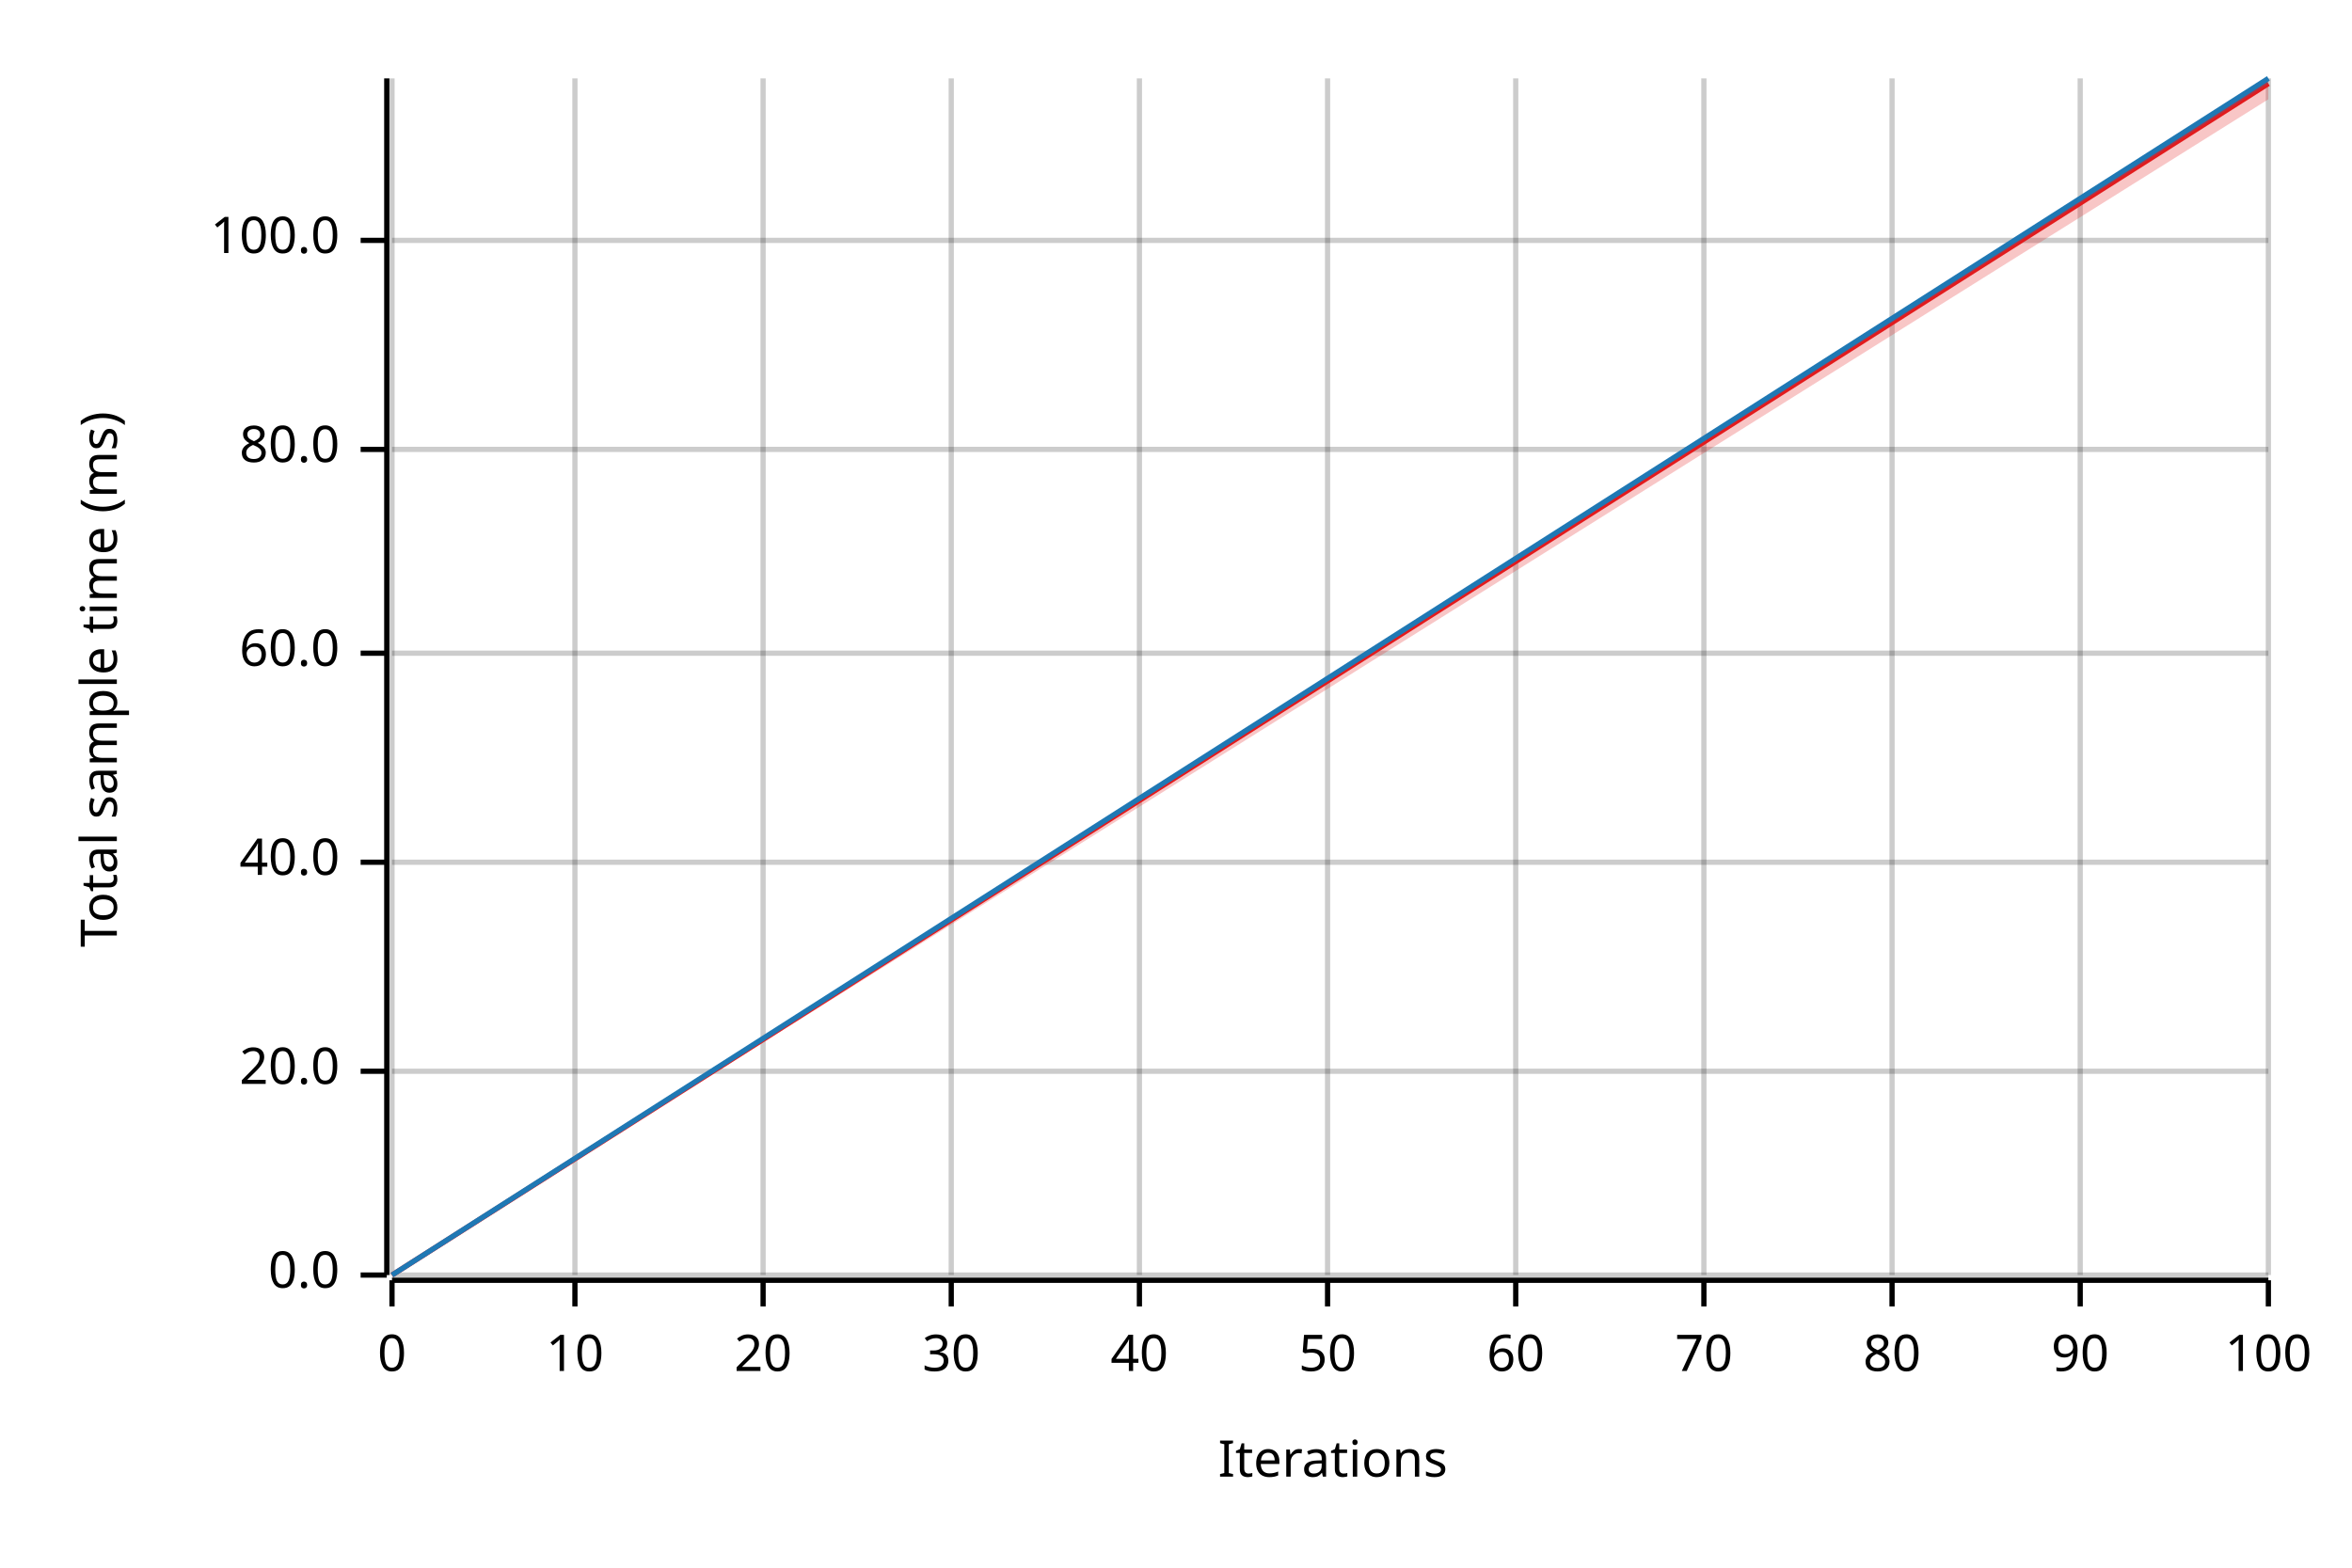
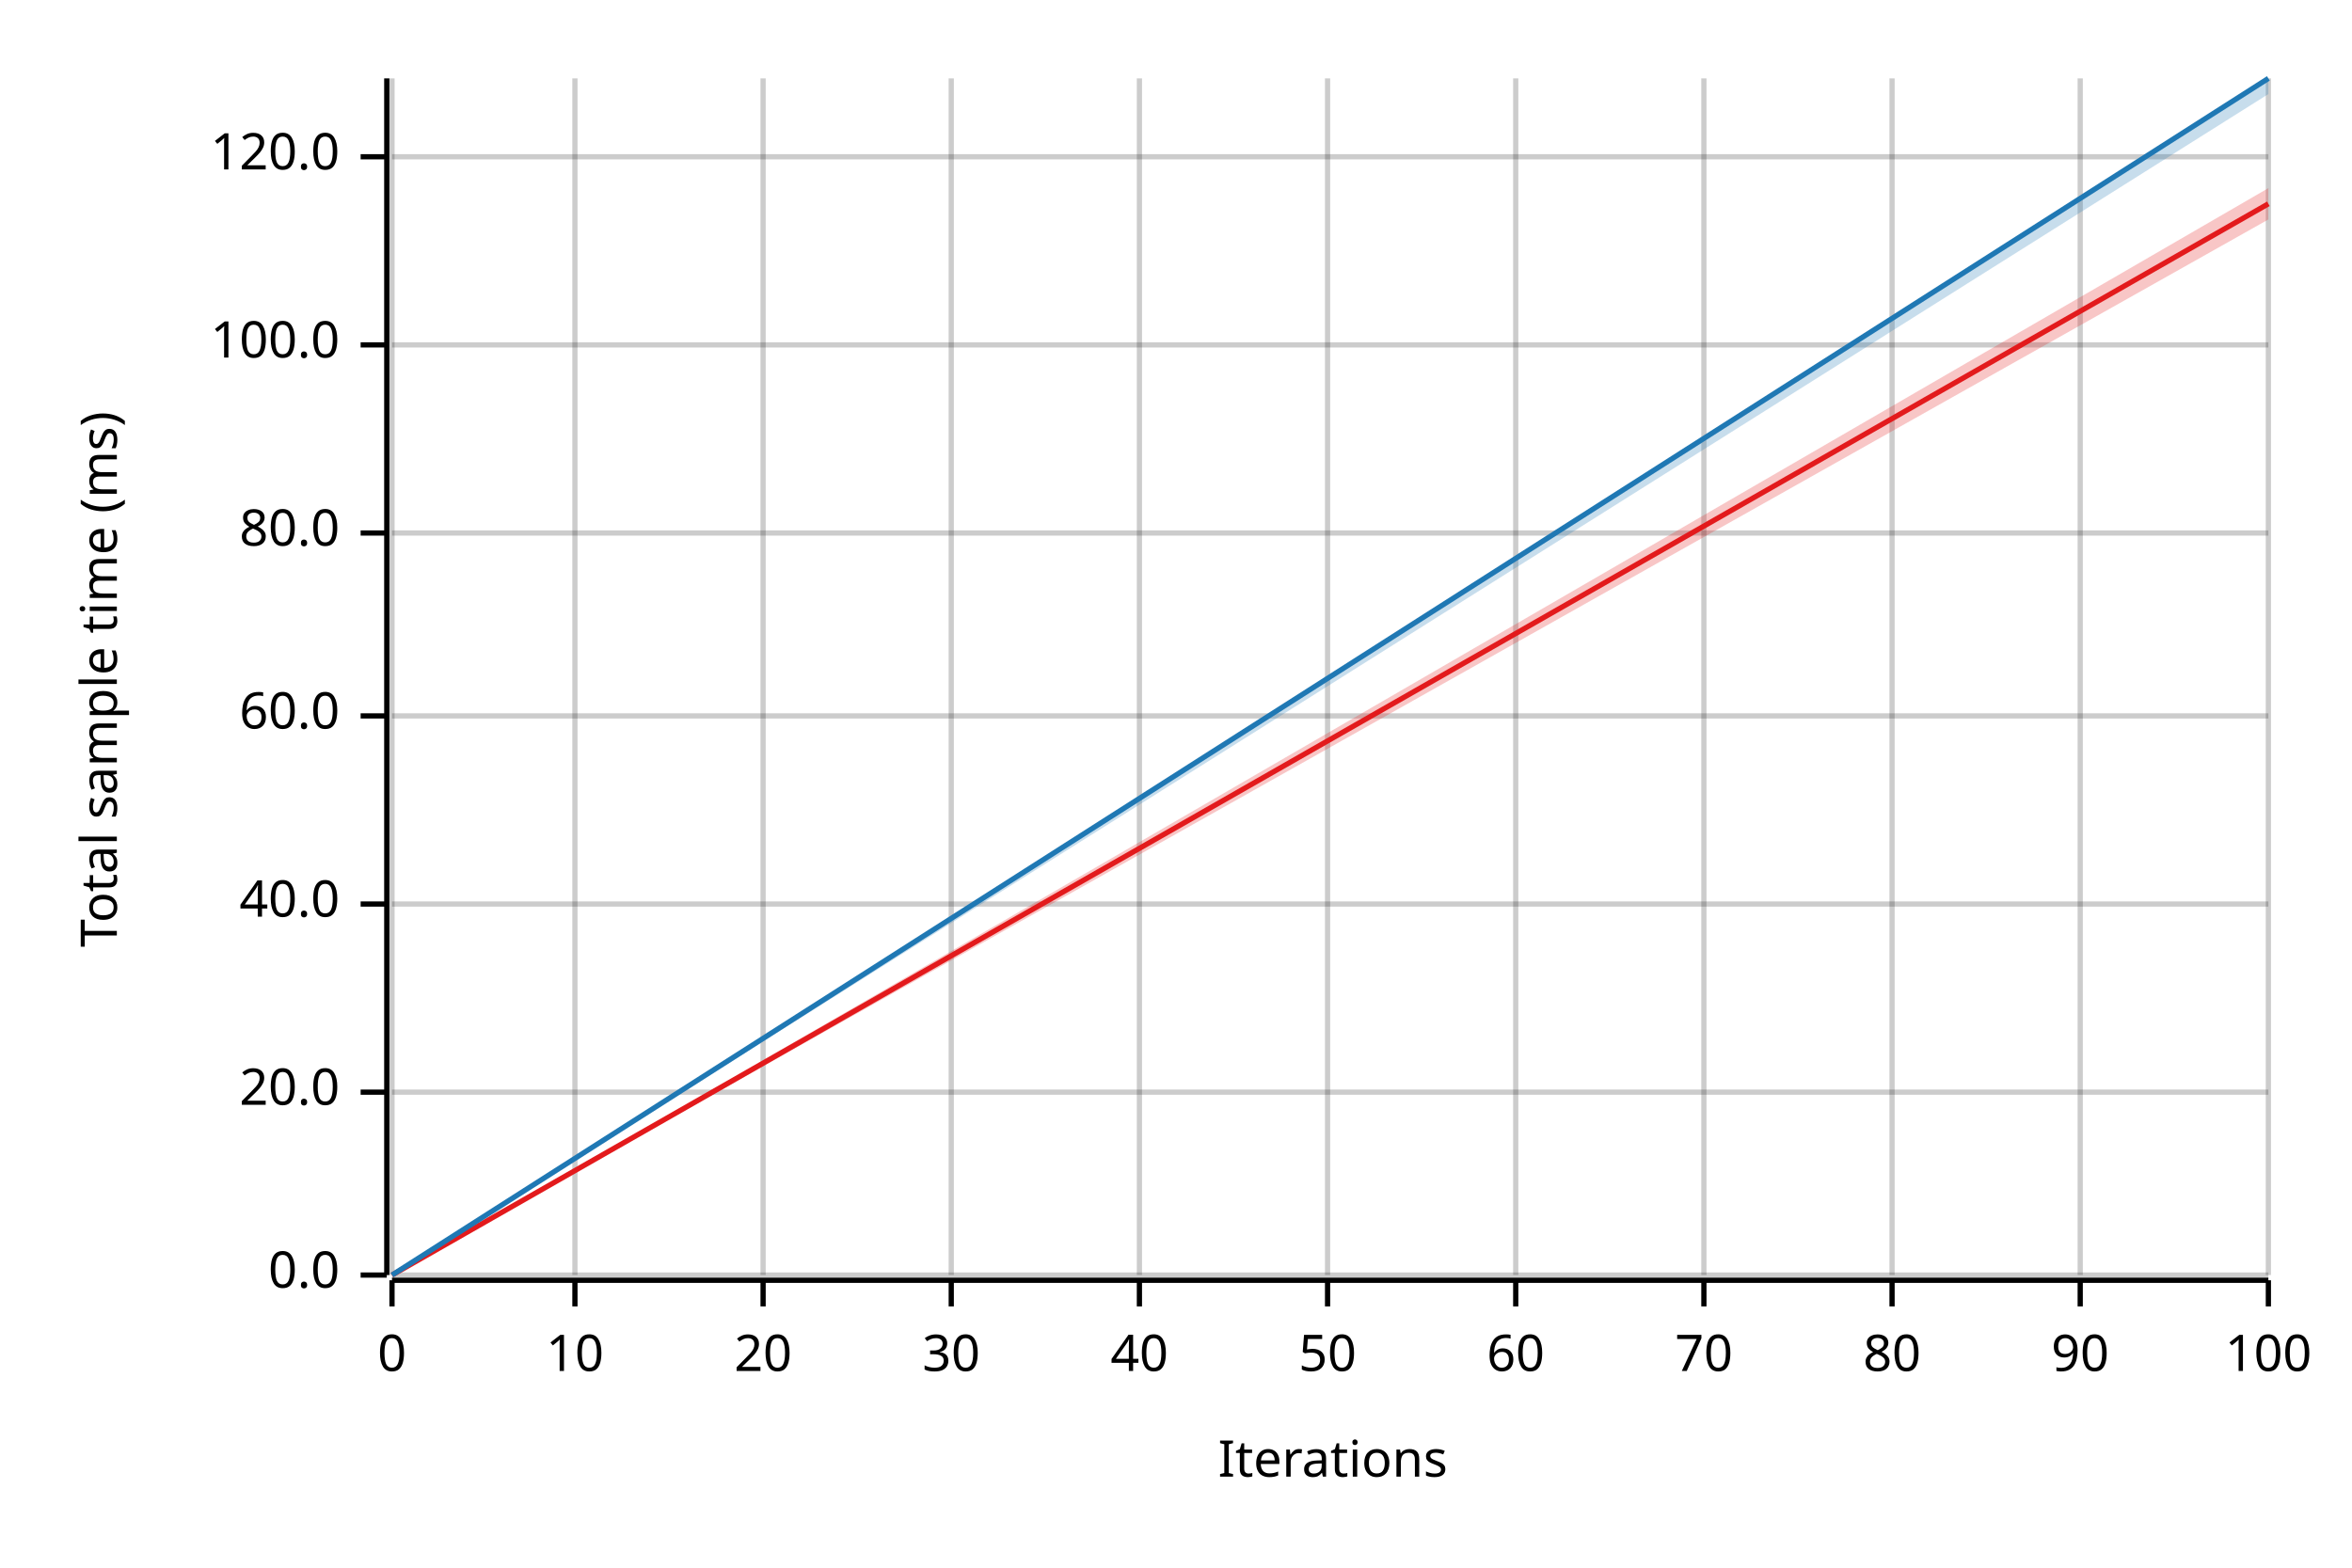
<svg xmlns="http://www.w3.org/2000/svg" width="450" height="300" viewBox="0 0 450 300">
  <text x="15" y="130" dy="0.76em" text-anchor="middle" font-family="sans-serif" font-size="9.677" opacity="1" fill="#000000" transform="rotate(270, 15, 130)">
Total sample time (ms)
</text>
  <text x="255" y="285" dy="-0.5ex" text-anchor="middle" font-family="sans-serif" font-size="9.677" opacity="1" fill="#000000">
Iterations
</text>
  <line opacity="0.2" stroke="#000000" stroke-width="1" x1="75" y1="244" x2="75" y2="15" />
  <line opacity="0.2" stroke="#000000" stroke-width="1" x1="110" y1="244" x2="110" y2="15" />
  <line opacity="0.2" stroke="#000000" stroke-width="1" x1="146" y1="244" x2="146" y2="15" />
  <line opacity="0.2" stroke="#000000" stroke-width="1" x1="182" y1="244" x2="182" y2="15" />
  <line opacity="0.2" stroke="#000000" stroke-width="1" x1="218" y1="244" x2="218" y2="15" />
  <line opacity="0.2" stroke="#000000" stroke-width="1" x1="254" y1="244" x2="254" y2="15" />
  <line opacity="0.2" stroke="#000000" stroke-width="1" x1="290" y1="244" x2="290" y2="15" />
  <line opacity="0.2" stroke="#000000" stroke-width="1" x1="326" y1="244" x2="326" y2="15" />
  <line opacity="0.2" stroke="#000000" stroke-width="1" x1="362" y1="244" x2="362" y2="15" />
  <line opacity="0.2" stroke="#000000" stroke-width="1" x1="398" y1="244" x2="398" y2="15" />
  <line opacity="0.2" stroke="#000000" stroke-width="1" x1="434" y1="244" x2="434" y2="15" />
  <line opacity="0.2" stroke="#000000" stroke-width="1" x1="75" y1="244" x2="434" y2="244" />
-   <line opacity="0.2" stroke="#000000" stroke-width="1" x1="75" y1="205" x2="434" y2="205" />
-   <line opacity="0.2" stroke="#000000" stroke-width="1" x1="75" y1="165" x2="434" y2="165" />
-   <line opacity="0.2" stroke="#000000" stroke-width="1" x1="75" y1="125" x2="434" y2="125" />
-   <line opacity="0.2" stroke="#000000" stroke-width="1" x1="75" y1="86" x2="434" y2="86" />
-   <line opacity="0.2" stroke="#000000" stroke-width="1" x1="75" y1="46" x2="434" y2="46" />
+   <line opacity="0.2" stroke="#000000" stroke-width="1" x1="75" y1="209" x2="434" y2="209" />
+   <line opacity="0.2" stroke="#000000" stroke-width="1" x1="75" y1="173" x2="434" y2="173" />
+   <line opacity="0.2" stroke="#000000" stroke-width="1" x1="75" y1="137" x2="434" y2="137" />
+   <line opacity="0.2" stroke="#000000" stroke-width="1" x1="75" y1="102" x2="434" y2="102" />
+   <line opacity="0.2" stroke="#000000" stroke-width="1" x1="75" y1="66" x2="434" y2="66" />
+   <line opacity="0.2" stroke="#000000" stroke-width="1" x1="75" y1="30" x2="434" y2="30" />
  <polyline fill="none" opacity="1" stroke="#000000" stroke-width="1" points="74,15 74,244 " />
  <text x="65" y="244" dy="0.5ex" text-anchor="end" font-family="sans-serif" font-size="9.677" opacity="1" fill="#000000">
0.0
</text>
  <polyline fill="none" opacity="1" stroke="#000000" stroke-width="1" points="69,244 74,244 " />
-   <text x="65" y="205" dy="0.5ex" text-anchor="end" font-family="sans-serif" font-size="9.677" opacity="1" fill="#000000">
+   <text x="65" y="209" dy="0.5ex" text-anchor="end" font-family="sans-serif" font-size="9.677" opacity="1" fill="#000000">
20.0
</text>
-   <polyline fill="none" opacity="1" stroke="#000000" stroke-width="1" points="69,205 74,205 " />
-   <text x="65" y="165" dy="0.5ex" text-anchor="end" font-family="sans-serif" font-size="9.677" opacity="1" fill="#000000">
+   <polyline fill="none" opacity="1" stroke="#000000" stroke-width="1" points="69,209 74,209 " />
+   <text x="65" y="173" dy="0.5ex" text-anchor="end" font-family="sans-serif" font-size="9.677" opacity="1" fill="#000000">
40.0
</text>
-   <polyline fill="none" opacity="1" stroke="#000000" stroke-width="1" points="69,165 74,165 " />
-   <text x="65" y="125" dy="0.5ex" text-anchor="end" font-family="sans-serif" font-size="9.677" opacity="1" fill="#000000">
+   <polyline fill="none" opacity="1" stroke="#000000" stroke-width="1" points="69,173 74,173 " />
+   <text x="65" y="137" dy="0.5ex" text-anchor="end" font-family="sans-serif" font-size="9.677" opacity="1" fill="#000000">
60.0
</text>
-   <polyline fill="none" opacity="1" stroke="#000000" stroke-width="1" points="69,125 74,125 " />
-   <text x="65" y="86" dy="0.5ex" text-anchor="end" font-family="sans-serif" font-size="9.677" opacity="1" fill="#000000">
+   <polyline fill="none" opacity="1" stroke="#000000" stroke-width="1" points="69,137 74,137 " />
+   <text x="65" y="102" dy="0.5ex" text-anchor="end" font-family="sans-serif" font-size="9.677" opacity="1" fill="#000000">
80.0
</text>
-   <polyline fill="none" opacity="1" stroke="#000000" stroke-width="1" points="69,86 74,86 " />
-   <text x="65" y="46" dy="0.5ex" text-anchor="end" font-family="sans-serif" font-size="9.677" opacity="1" fill="#000000">
+   <polyline fill="none" opacity="1" stroke="#000000" stroke-width="1" points="69,102 74,102 " />
+   <text x="65" y="66" dy="0.5ex" text-anchor="end" font-family="sans-serif" font-size="9.677" opacity="1" fill="#000000">
100.0
</text>
-   <polyline fill="none" opacity="1" stroke="#000000" stroke-width="1" points="69,46 74,46 " />
+   <polyline fill="none" opacity="1" stroke="#000000" stroke-width="1" points="69,66 74,66 " />
+   <text x="65" y="30" dy="0.5ex" text-anchor="end" font-family="sans-serif" font-size="9.677" opacity="1" fill="#000000">
+ 120.0
+ </text>
+   <polyline fill="none" opacity="1" stroke="#000000" stroke-width="1" points="69,30 74,30 " />
  <polyline fill="none" opacity="1" stroke="#000000" stroke-width="1" points="75,245 434,245 " />
  <text x="75" y="255" dy="0.76em" text-anchor="middle" font-family="sans-serif" font-size="9.677" opacity="1" fill="#000000">
0
</text>
  <polyline fill="none" opacity="1" stroke="#000000" stroke-width="1" points="75,245 75,250 " />
  <text x="110" y="255" dy="0.76em" text-anchor="middle" font-family="sans-serif" font-size="9.677" opacity="1" fill="#000000">
10
</text>
  <polyline fill="none" opacity="1" stroke="#000000" stroke-width="1" points="110,245 110,250 " />
  <text x="146" y="255" dy="0.76em" text-anchor="middle" font-family="sans-serif" font-size="9.677" opacity="1" fill="#000000">
20
</text>
  <polyline fill="none" opacity="1" stroke="#000000" stroke-width="1" points="146,245 146,250 " />
  <text x="182" y="255" dy="0.76em" text-anchor="middle" font-family="sans-serif" font-size="9.677" opacity="1" fill="#000000">
30
</text>
  <polyline fill="none" opacity="1" stroke="#000000" stroke-width="1" points="182,245 182,250 " />
  <text x="218" y="255" dy="0.76em" text-anchor="middle" font-family="sans-serif" font-size="9.677" opacity="1" fill="#000000">
40
</text>
  <polyline fill="none" opacity="1" stroke="#000000" stroke-width="1" points="218,245 218,250 " />
  <text x="254" y="255" dy="0.76em" text-anchor="middle" font-family="sans-serif" font-size="9.677" opacity="1" fill="#000000">
50
</text>
  <polyline fill="none" opacity="1" stroke="#000000" stroke-width="1" points="254,245 254,250 " />
  <text x="290" y="255" dy="0.76em" text-anchor="middle" font-family="sans-serif" font-size="9.677" opacity="1" fill="#000000">
60
</text>
  <polyline fill="none" opacity="1" stroke="#000000" stroke-width="1" points="290,245 290,250 " />
  <text x="326" y="255" dy="0.76em" text-anchor="middle" font-family="sans-serif" font-size="9.677" opacity="1" fill="#000000">
70
</text>
  <polyline fill="none" opacity="1" stroke="#000000" stroke-width="1" points="326,245 326,250 " />
  <text x="362" y="255" dy="0.76em" text-anchor="middle" font-family="sans-serif" font-size="9.677" opacity="1" fill="#000000">
80
</text>
  <polyline fill="none" opacity="1" stroke="#000000" stroke-width="1" points="362,245 362,250 " />
  <text x="398" y="255" dy="0.76em" text-anchor="middle" font-family="sans-serif" font-size="9.677" opacity="1" fill="#000000">
90
</text>
  <polyline fill="none" opacity="1" stroke="#000000" stroke-width="1" points="398,245 398,250 " />
  <text x="434" y="255" dy="0.76em" text-anchor="middle" font-family="sans-serif" font-size="9.677" opacity="1" fill="#000000">
100
</text>
  <polyline fill="none" opacity="1" stroke="#000000" stroke-width="1" points="434,245 434,250 " />
-   <polyline fill="none" opacity="1" stroke="#E31A1C" stroke-width="1" points="75,244 434,16 " />
-   <polygon opacity="0.25" fill="#E31A1C" points="75,244 434,19 434,15 " />
+   <polyline fill="none" opacity="1" stroke="#E31A1C" stroke-width="1" points="75,244 434,39 " />
+   <polygon opacity="0.25" fill="#E31A1C" points="75,244 434,42 434,36 " />
  <polyline fill="none" opacity="1" stroke="#1F78B4" stroke-width="1" points="75,244 434,15 " />
-   <polygon opacity="0.25" fill="#1F78B4" points="75,244 434,16 434,15 " />
+   <polygon opacity="0.25" fill="#1F78B4" points="75,244 434,18 434,15 " />
</svg>
